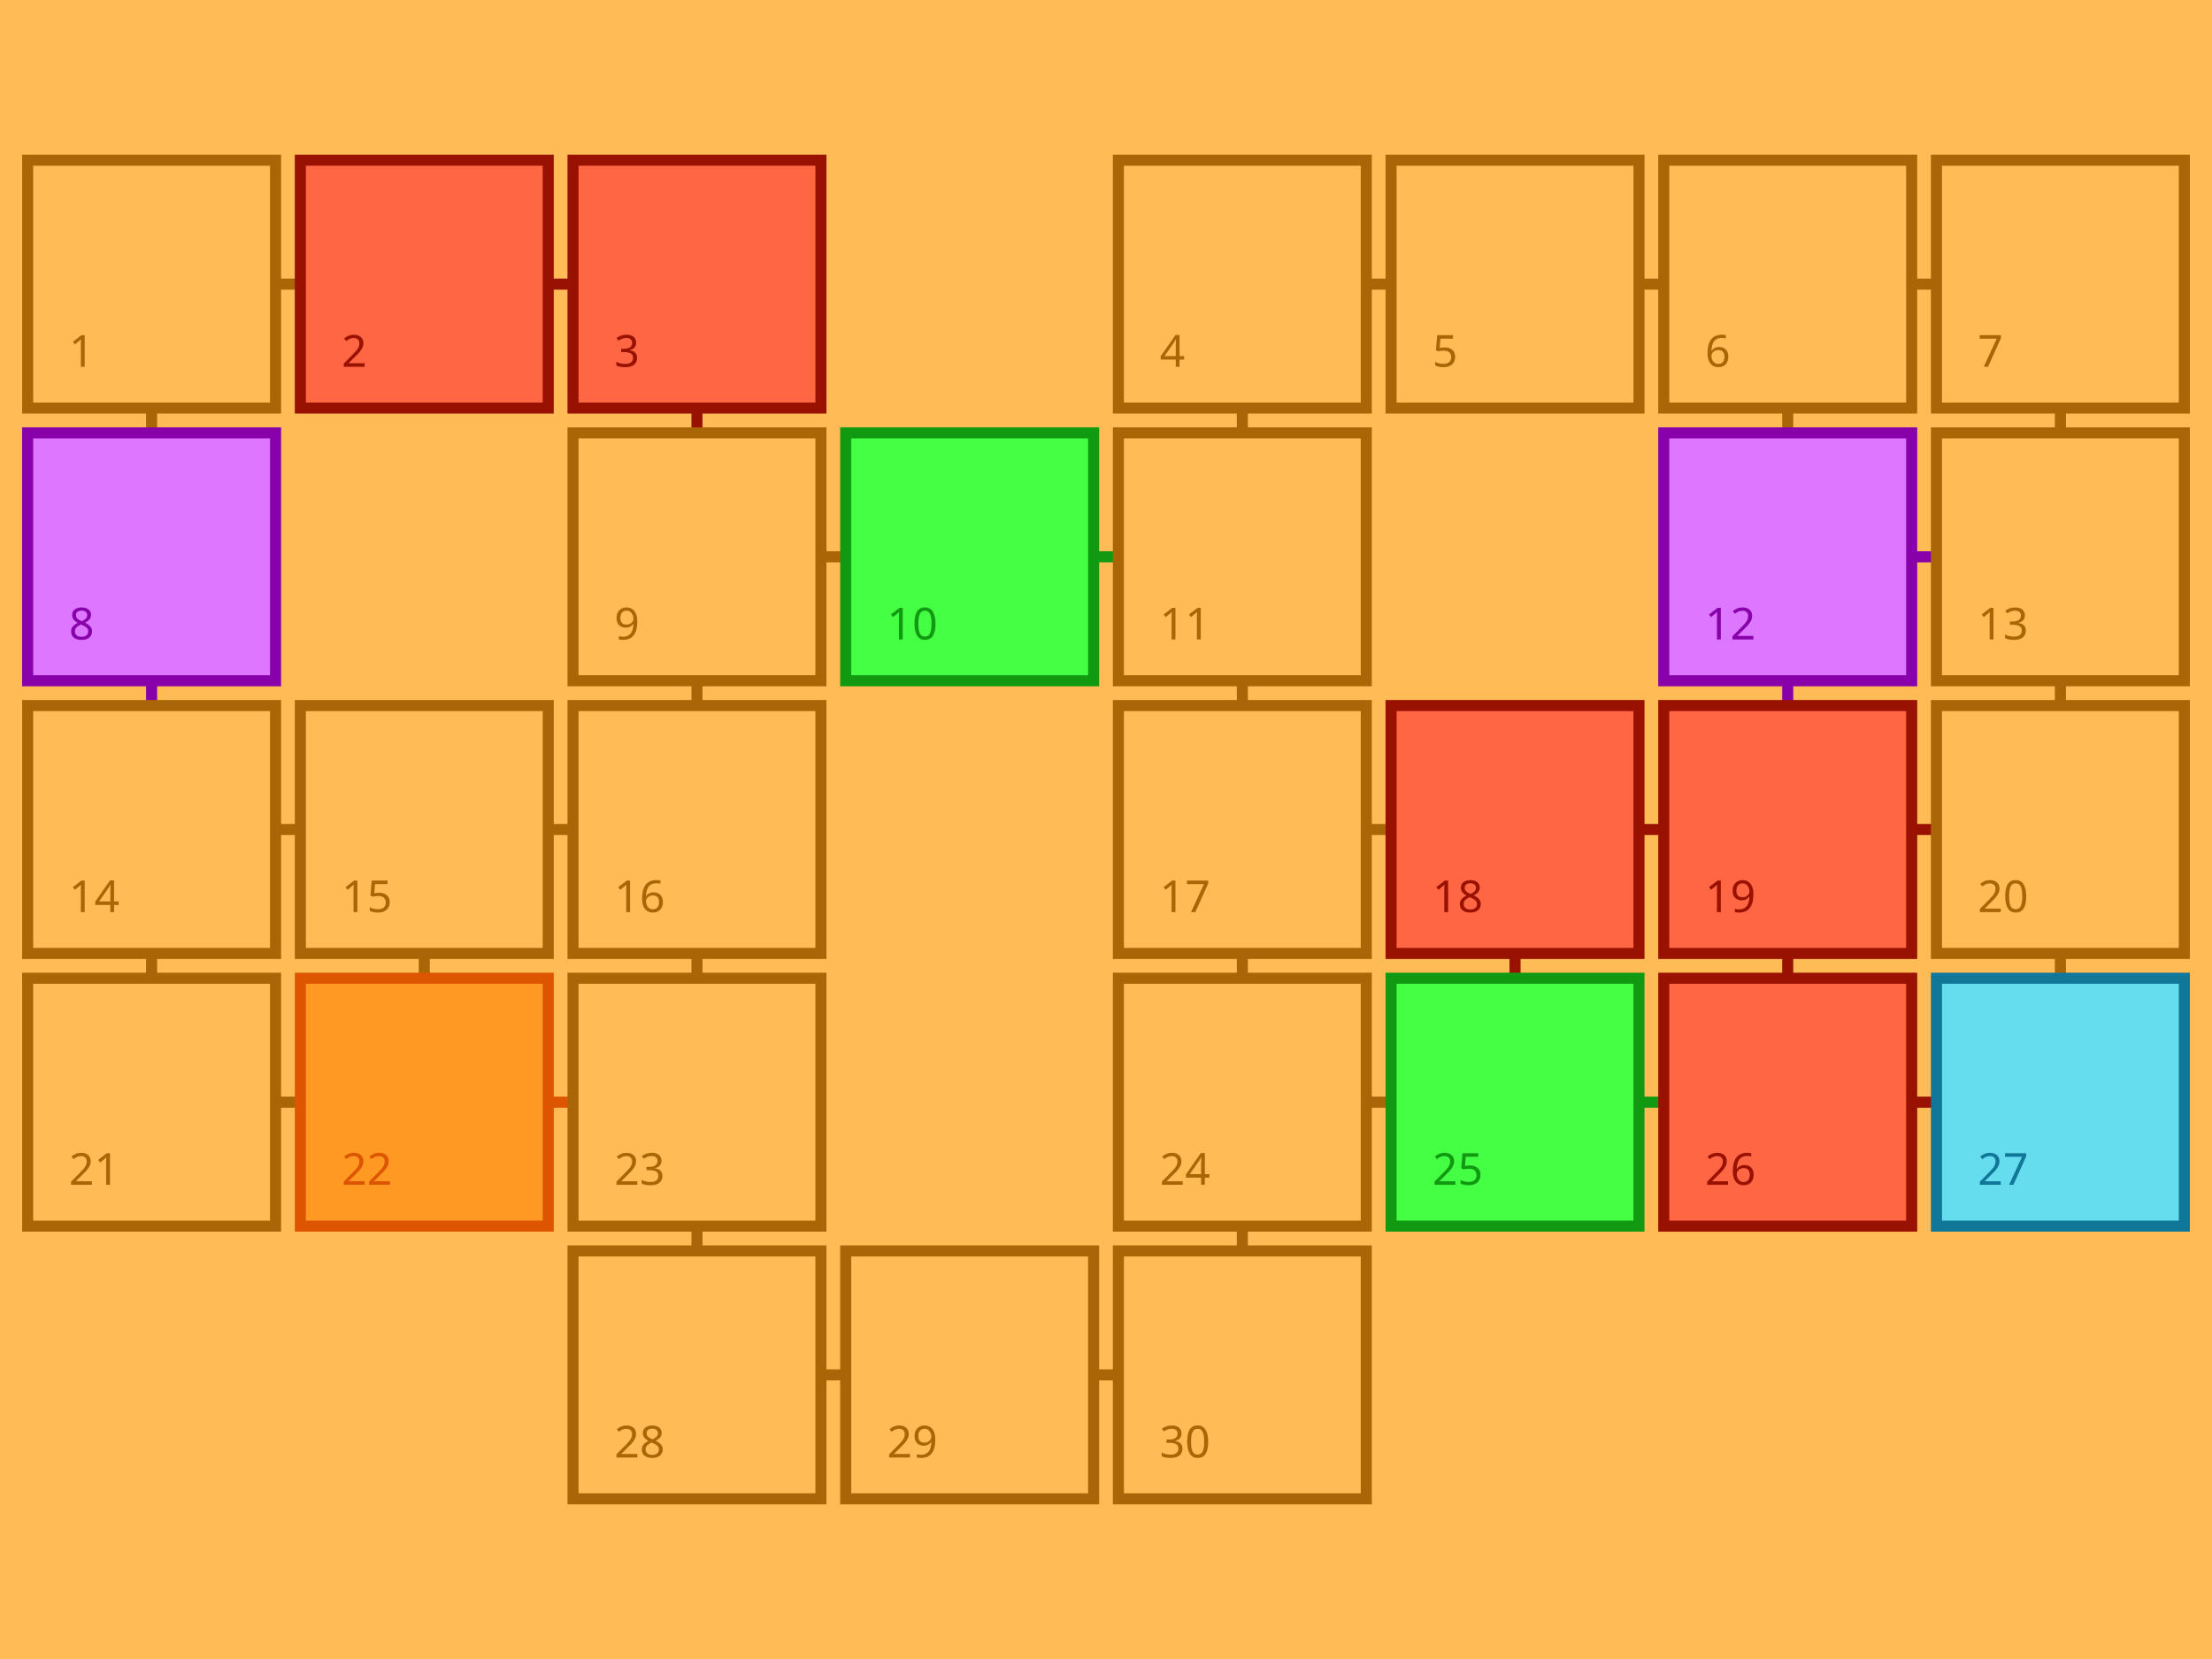
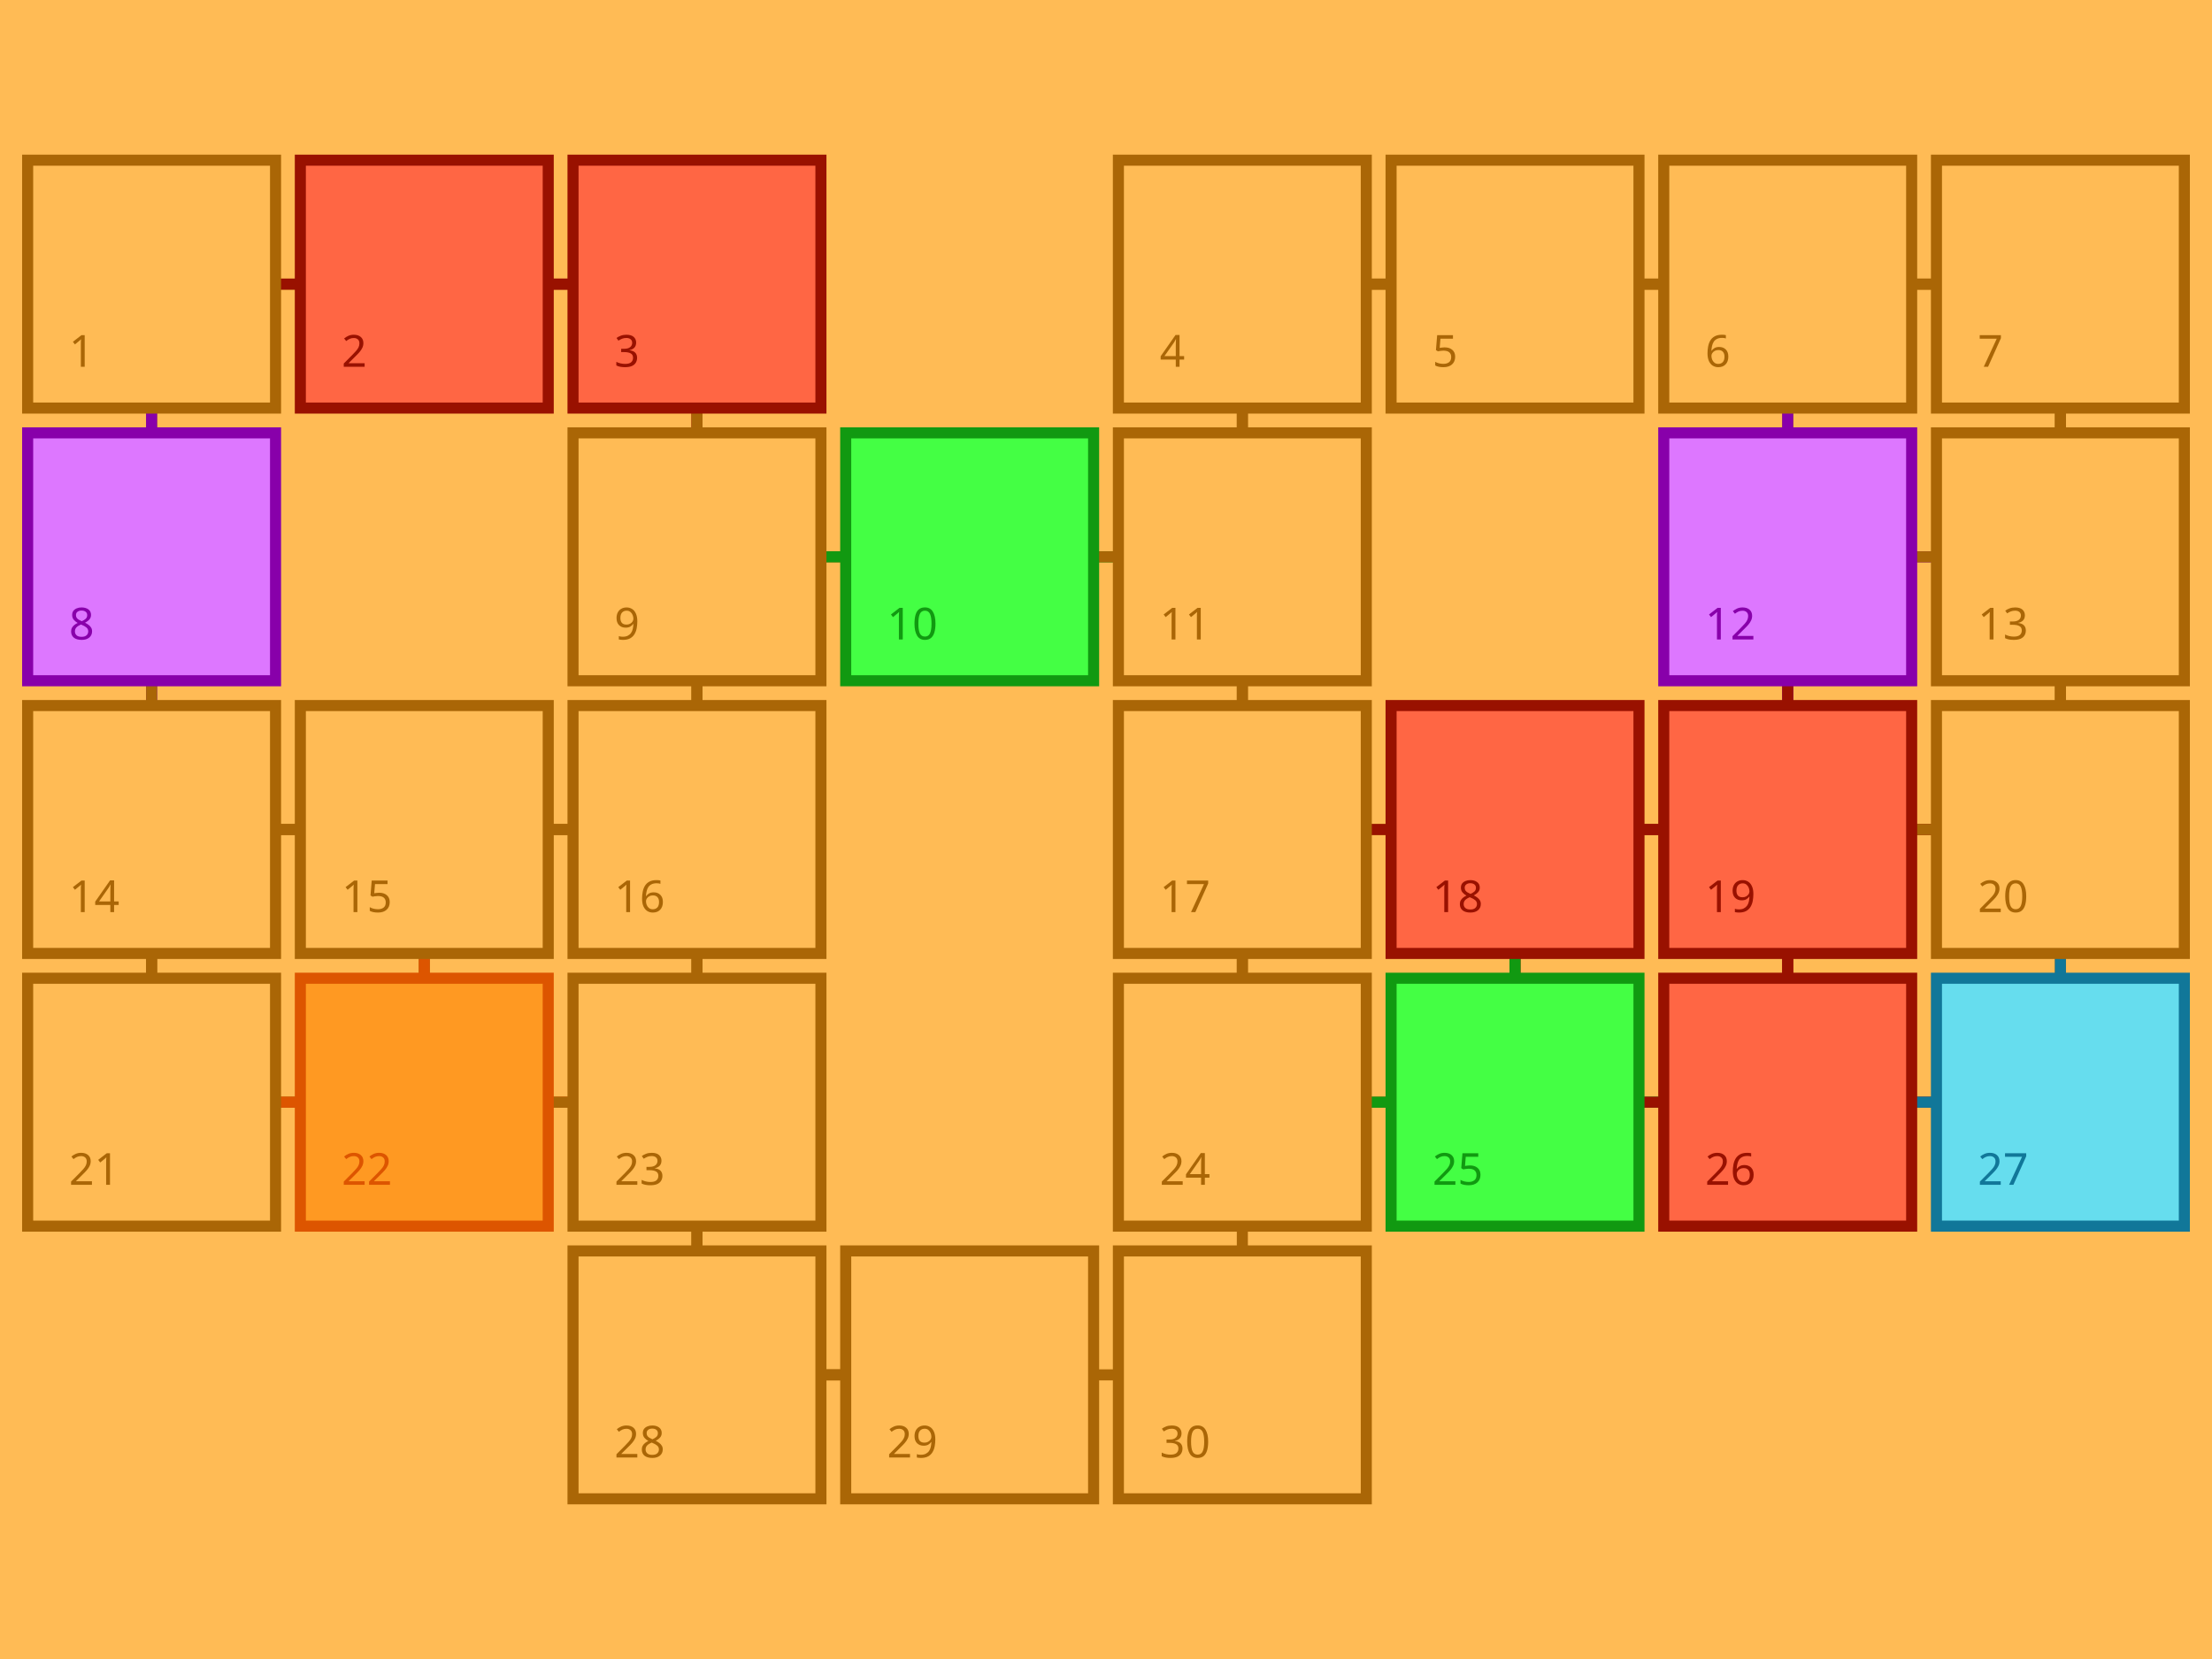
<svg width="800" height="600">
  <polygon points="0,0 0,600 800,600 800,0" fill="#ffbb55" />
  <circle r="4" cx="54.828" cy="102.759" fill="#aa6606" />
  <circle r="4" cx="153.448" cy="102.759" fill="#991100" />
  <circle r="4" cx="252.069" cy="102.759" fill="#991100" />
  <circle r="4" cx="449.31" cy="102.759" fill="#aa6606" />
  <circle r="4" cx="547.931" cy="102.759" fill="#aa6606" />
  <circle r="4" cx="646.552" cy="102.759" fill="#aa6606" />
  <circle r="4" cx="745.172" cy="102.759" fill="#aa6606" />
  <circle r="4" cx="54.828" cy="201.379" fill="#8800aa" />
  <circle r="4" cx="252.069" cy="201.379" fill="#aa6606" />
  <circle r="4" cx="350.69" cy="201.379" fill="#119911" />
  <circle r="4" cx="449.31" cy="201.379" fill="#aa6606" />
  <circle r="4" cx="646.552" cy="201.379" fill="#8800aa" />
  <circle r="4" cx="745.172" cy="201.379" fill="#aa6606" />
  <circle r="4" cx="54.828" cy="300.0" fill="#aa6606" />
  <circle r="4" cx="153.448" cy="300.0" fill="#aa6606" />
  <circle r="4" cx="252.069" cy="300.0" fill="#aa6606" />
  <circle r="4" cx="449.31" cy="300.0" fill="#aa6606" />
  <circle r="4" cx="547.931" cy="300.0" fill="#991100" />
  <circle r="4" cx="646.552" cy="300.0" fill="#991100" />
  <circle r="4" cx="745.172" cy="300.0" fill="#aa6606" />
  <circle r="4" cx="54.828" cy="398.621" fill="#aa6606" />
  <circle r="4" cx="153.448" cy="398.621" fill="#dd5500" />
  <circle r="4" cx="252.069" cy="398.621" fill="#aa6606" />
  <circle r="4" cx="449.31" cy="398.621" fill="#aa6606" />
  <circle r="4" cx="547.931" cy="398.621" fill="#119911" />
  <circle r="4" cx="646.552" cy="398.621" fill="#991100" />
  <circle r="4" cx="745.172" cy="398.621" fill="#117799" />
  <circle r="4" cx="252.069" cy="497.241" fill="#aa6606" />
  <circle r="4" cx="350.69" cy="497.241" fill="#aa6606" />
  <circle r="4" cx="449.31" cy="497.241" fill="#aa6606" />
+   <line x1="54.828" y1="102.759" x2="54.828" y2="102.759" style="stroke:#aa6606;stroke-width:4" />
  <line x1="54.828" y1="102.759" x2="153.448" y2="102.759" style="stroke:#aa6606;stroke-width:4" />
  <line x1="54.828" y1="102.759" x2="54.828" y2="201.379" style="stroke:#aa6606;stroke-width:4" />
+   <line x1="153.448" y1="102.759" x2="54.828" y2="102.759" style="stroke:#991100;stroke-width:4" />
+   <line x1="153.448" y1="102.759" x2="153.448" y2="102.759" style="stroke:#991100;stroke-width:4" />
  <line x1="153.448" y1="102.759" x2="252.069" y2="102.759" style="stroke:#991100;stroke-width:4" />
+   <line x1="252.069" y1="102.759" x2="153.448" y2="102.759" style="stroke:#991100;stroke-width:4" />
+   <line x1="252.069" y1="102.759" x2="252.069" y2="102.759" style="stroke:#991100;stroke-width:4" />
  <line x1="252.069" y1="102.759" x2="252.069" y2="201.379" style="stroke:#991100;stroke-width:4" />
+   <line x1="449.31" y1="102.759" x2="449.31" y2="102.759" style="stroke:#aa6606;stroke-width:4" />
  <line x1="449.31" y1="102.759" x2="547.931" y2="102.759" style="stroke:#aa6606;stroke-width:4" />
  <line x1="449.31" y1="102.759" x2="449.31" y2="201.379" style="stroke:#aa6606;stroke-width:4" />
+   <line x1="547.931" y1="102.759" x2="449.31" y2="102.759" style="stroke:#aa6606;stroke-width:4" />
+   <line x1="547.931" y1="102.759" x2="547.931" y2="102.759" style="stroke:#aa6606;stroke-width:4" />
  <line x1="547.931" y1="102.759" x2="646.552" y2="102.759" style="stroke:#aa6606;stroke-width:4" />
+   <line x1="646.552" y1="102.759" x2="547.931" y2="102.759" style="stroke:#aa6606;stroke-width:4" />
+   <line x1="646.552" y1="102.759" x2="646.552" y2="102.759" style="stroke:#aa6606;stroke-width:4" />
  <line x1="646.552" y1="102.759" x2="745.172" y2="102.759" style="stroke:#aa6606;stroke-width:4" />
  <line x1="646.552" y1="102.759" x2="646.552" y2="201.379" style="stroke:#aa6606;stroke-width:4" />
+   <line x1="745.172" y1="102.759" x2="646.552" y2="102.759" style="stroke:#aa6606;stroke-width:4" />
+   <line x1="745.172" y1="102.759" x2="745.172" y2="102.759" style="stroke:#aa6606;stroke-width:4" />
  <line x1="745.172" y1="102.759" x2="745.172" y2="201.379" style="stroke:#aa6606;stroke-width:4" />
+   <line x1="54.828" y1="201.379" x2="54.828" y2="102.759" style="stroke:#8800aa;stroke-width:4" />
+   <line x1="54.828" y1="201.379" x2="54.828" y2="201.379" style="stroke:#8800aa;stroke-width:4" />
  <line x1="54.828" y1="201.379" x2="54.828" y2="300.0" style="stroke:#8800aa;stroke-width:4" />
+   <line x1="252.069" y1="201.379" x2="252.069" y2="102.759" style="stroke:#aa6606;stroke-width:4" />
+   <line x1="252.069" y1="201.379" x2="252.069" y2="201.379" style="stroke:#aa6606;stroke-width:4" />
  <line x1="252.069" y1="201.379" x2="350.69" y2="201.379" style="stroke:#aa6606;stroke-width:4" />
  <line x1="252.069" y1="201.379" x2="252.069" y2="300.0" style="stroke:#aa6606;stroke-width:4" />
+   <line x1="350.69" y1="201.379" x2="252.069" y2="201.379" style="stroke:#119911;stroke-width:4" />
+   <line x1="350.69" y1="201.379" x2="350.69" y2="201.379" style="stroke:#119911;stroke-width:4" />
  <line x1="350.69" y1="201.379" x2="449.31" y2="201.379" style="stroke:#119911;stroke-width:4" />
+   <line x1="449.31" y1="201.379" x2="449.31" y2="102.759" style="stroke:#aa6606;stroke-width:4" />
+   <line x1="449.31" y1="201.379" x2="350.69" y2="201.379" style="stroke:#aa6606;stroke-width:4" />
+   <line x1="449.31" y1="201.379" x2="449.31" y2="201.379" style="stroke:#aa6606;stroke-width:4" />
  <line x1="449.31" y1="201.379" x2="449.31" y2="300.0" style="stroke:#aa6606;stroke-width:4" />
+   <line x1="646.552" y1="201.379" x2="646.552" y2="102.759" style="stroke:#8800aa;stroke-width:4" />
+   <line x1="646.552" y1="201.379" x2="646.552" y2="201.379" style="stroke:#8800aa;stroke-width:4" />
  <line x1="646.552" y1="201.379" x2="745.172" y2="201.379" style="stroke:#8800aa;stroke-width:4" />
  <line x1="646.552" y1="201.379" x2="646.552" y2="300.0" style="stroke:#8800aa;stroke-width:4" />
+   <line x1="745.172" y1="201.379" x2="745.172" y2="102.759" style="stroke:#aa6606;stroke-width:4" />
+   <line x1="745.172" y1="201.379" x2="646.552" y2="201.379" style="stroke:#aa6606;stroke-width:4" />
+   <line x1="745.172" y1="201.379" x2="745.172" y2="201.379" style="stroke:#aa6606;stroke-width:4" />
  <line x1="745.172" y1="201.379" x2="745.172" y2="300.0" style="stroke:#aa6606;stroke-width:4" />
+   <line x1="54.828" y1="300.0" x2="54.828" y2="201.379" style="stroke:#aa6606;stroke-width:4" />
+   <line x1="54.828" y1="300.0" x2="54.828" y2="300.0" style="stroke:#aa6606;stroke-width:4" />
  <line x1="54.828" y1="300.0" x2="153.448" y2="300.0" style="stroke:#aa6606;stroke-width:4" />
  <line x1="54.828" y1="300.0" x2="54.828" y2="398.621" style="stroke:#aa6606;stroke-width:4" />
+   <line x1="153.448" y1="300.0" x2="54.828" y2="300.0" style="stroke:#aa6606;stroke-width:4" />
+   <line x1="153.448" y1="300.0" x2="153.448" y2="300.0" style="stroke:#aa6606;stroke-width:4" />
  <line x1="153.448" y1="300.0" x2="252.069" y2="300.0" style="stroke:#aa6606;stroke-width:4" />
  <line x1="153.448" y1="300.0" x2="153.448" y2="398.621" style="stroke:#aa6606;stroke-width:4" />
+   <line x1="252.069" y1="300.0" x2="252.069" y2="201.379" style="stroke:#aa6606;stroke-width:4" />
+   <line x1="252.069" y1="300.0" x2="153.448" y2="300.0" style="stroke:#aa6606;stroke-width:4" />
+   <line x1="252.069" y1="300.0" x2="252.069" y2="300.0" style="stroke:#aa6606;stroke-width:4" />
  <line x1="252.069" y1="300.0" x2="252.069" y2="398.621" style="stroke:#aa6606;stroke-width:4" />
+   <line x1="449.31" y1="300.0" x2="449.31" y2="201.379" style="stroke:#aa6606;stroke-width:4" />
+   <line x1="449.31" y1="300.0" x2="449.31" y2="300.0" style="stroke:#aa6606;stroke-width:4" />
  <line x1="449.31" y1="300.0" x2="547.931" y2="300.0" style="stroke:#aa6606;stroke-width:4" />
  <line x1="449.31" y1="300.0" x2="449.31" y2="398.621" style="stroke:#aa6606;stroke-width:4" />
+   <line x1="547.931" y1="300.0" x2="449.31" y2="300.0" style="stroke:#991100;stroke-width:4" />
+   <line x1="547.931" y1="300.0" x2="547.931" y2="300.0" style="stroke:#991100;stroke-width:4" />
  <line x1="547.931" y1="300.0" x2="646.552" y2="300.0" style="stroke:#991100;stroke-width:4" />
  <line x1="547.931" y1="300.0" x2="547.931" y2="398.621" style="stroke:#991100;stroke-width:4" />
+   <line x1="646.552" y1="300.0" x2="646.552" y2="201.379" style="stroke:#991100;stroke-width:4" />
+   <line x1="646.552" y1="300.0" x2="547.931" y2="300.0" style="stroke:#991100;stroke-width:4" />
+   <line x1="646.552" y1="300.0" x2="646.552" y2="300.0" style="stroke:#991100;stroke-width:4" />
  <line x1="646.552" y1="300.0" x2="745.172" y2="300.0" style="stroke:#991100;stroke-width:4" />
  <line x1="646.552" y1="300.0" x2="646.552" y2="398.621" style="stroke:#991100;stroke-width:4" />
+   <line x1="745.172" y1="300.0" x2="745.172" y2="201.379" style="stroke:#aa6606;stroke-width:4" />
+   <line x1="745.172" y1="300.0" x2="646.552" y2="300.0" style="stroke:#aa6606;stroke-width:4" />
+   <line x1="745.172" y1="300.0" x2="745.172" y2="300.0" style="stroke:#aa6606;stroke-width:4" />
  <line x1="745.172" y1="300.0" x2="745.172" y2="398.621" style="stroke:#aa6606;stroke-width:4" />
+   <line x1="54.828" y1="398.621" x2="54.828" y2="300.0" style="stroke:#aa6606;stroke-width:4" />
+   <line x1="54.828" y1="398.621" x2="54.828" y2="398.621" style="stroke:#aa6606;stroke-width:4" />
  <line x1="54.828" y1="398.621" x2="153.448" y2="398.621" style="stroke:#aa6606;stroke-width:4" />
+   <line x1="153.448" y1="398.621" x2="153.448" y2="300.0" style="stroke:#dd5500;stroke-width:4" />
+   <line x1="153.448" y1="398.621" x2="54.828" y2="398.621" style="stroke:#dd5500;stroke-width:4" />
+   <line x1="153.448" y1="398.621" x2="153.448" y2="398.621" style="stroke:#dd5500;stroke-width:4" />
  <line x1="153.448" y1="398.621" x2="252.069" y2="398.621" style="stroke:#dd5500;stroke-width:4" />
+   <line x1="252.069" y1="398.621" x2="252.069" y2="300.0" style="stroke:#aa6606;stroke-width:4" />
+   <line x1="252.069" y1="398.621" x2="153.448" y2="398.621" style="stroke:#aa6606;stroke-width:4" />
+   <line x1="252.069" y1="398.621" x2="252.069" y2="398.621" style="stroke:#aa6606;stroke-width:4" />
  <line x1="252.069" y1="398.621" x2="252.069" y2="497.241" style="stroke:#aa6606;stroke-width:4" />
+   <line x1="449.31" y1="398.621" x2="449.31" y2="300.0" style="stroke:#aa6606;stroke-width:4" />
+   <line x1="449.31" y1="398.621" x2="449.31" y2="398.621" style="stroke:#aa6606;stroke-width:4" />
  <line x1="449.31" y1="398.621" x2="547.931" y2="398.621" style="stroke:#aa6606;stroke-width:4" />
  <line x1="449.31" y1="398.621" x2="449.31" y2="497.241" style="stroke:#aa6606;stroke-width:4" />
+   <line x1="547.931" y1="398.621" x2="547.931" y2="300.0" style="stroke:#119911;stroke-width:4" />
+   <line x1="547.931" y1="398.621" x2="449.31" y2="398.621" style="stroke:#119911;stroke-width:4" />
+   <line x1="547.931" y1="398.621" x2="547.931" y2="398.621" style="stroke:#119911;stroke-width:4" />
  <line x1="547.931" y1="398.621" x2="646.552" y2="398.621" style="stroke:#119911;stroke-width:4" />
+   <line x1="646.552" y1="398.621" x2="646.552" y2="300.0" style="stroke:#991100;stroke-width:4" />
+   <line x1="646.552" y1="398.621" x2="547.931" y2="398.621" style="stroke:#991100;stroke-width:4" />
+   <line x1="646.552" y1="398.621" x2="646.552" y2="398.621" style="stroke:#991100;stroke-width:4" />
  <line x1="646.552" y1="398.621" x2="745.172" y2="398.621" style="stroke:#991100;stroke-width:4" />
+   <line x1="745.172" y1="398.621" x2="745.172" y2="300.0" style="stroke:#117799;stroke-width:4" />
+   <line x1="745.172" y1="398.621" x2="646.552" y2="398.621" style="stroke:#117799;stroke-width:4" />
+   <line x1="745.172" y1="398.621" x2="745.172" y2="398.621" style="stroke:#117799;stroke-width:4" />
+   <line x1="252.069" y1="497.241" x2="252.069" y2="398.621" style="stroke:#aa6606;stroke-width:4" />
+   <line x1="252.069" y1="497.241" x2="252.069" y2="497.241" style="stroke:#aa6606;stroke-width:4" />
  <line x1="252.069" y1="497.241" x2="350.69" y2="497.241" style="stroke:#aa6606;stroke-width:4" />
+   <line x1="350.69" y1="497.241" x2="252.069" y2="497.241" style="stroke:#aa6606;stroke-width:4" />
+   <line x1="350.69" y1="497.241" x2="350.69" y2="497.241" style="stroke:#aa6606;stroke-width:4" />
  <line x1="350.69" y1="497.241" x2="449.31" y2="497.241" style="stroke:#aa6606;stroke-width:4" />
  <polygon points="10.0,57.931 99.655,57.931 99.655,147.586 10.0,147.586" style="fill:#ffbb55;stroke:#aa6606;stroke-width:4" />
  <polygon points="108.621,57.931 198.276,57.931 198.276,147.586 108.621,147.586" style="fill:#ff6644;stroke:#991100;stroke-width:4" />
  <polygon points="207.241,57.931 296.897,57.931 296.897,147.586 207.241,147.586" style="fill:#ff6644;stroke:#991100;stroke-width:4" />
  <polygon points="404.483,57.931 494.138,57.931 494.138,147.586 404.483,147.586" style="fill:#ffbb55;stroke:#aa6606;stroke-width:4" />
  <polygon points="503.103,57.931 592.759,57.931 592.759,147.586 503.103,147.586" style="fill:#ffbb55;stroke:#aa6606;stroke-width:4" />
  <polygon points="601.724,57.931 691.379,57.931 691.379,147.586 601.724,147.586" style="fill:#ffbb55;stroke:#aa6606;stroke-width:4" />
  <polygon points="700.345,57.931 790.0,57.931 790.0,147.586 700.345,147.586" style="fill:#ffbb55;stroke:#aa6606;stroke-width:4" />
  <polygon points="10.0,156.552 99.655,156.552 99.655,246.207 10.0,246.207" style="fill:#dd77ff;stroke:#8800aa;stroke-width:4" />
  <polygon points="207.241,156.552 296.897,156.552 296.897,246.207 207.241,246.207" style="fill:#ffbb55;stroke:#aa6606;stroke-width:4" />
  <polygon points="305.862,156.552 395.517,156.552 395.517,246.207 305.862,246.207" style="fill:#44ff44;stroke:#119911;stroke-width:4" />
  <polygon points="404.483,156.552 494.138,156.552 494.138,246.207 404.483,246.207" style="fill:#ffbb55;stroke:#aa6606;stroke-width:4" />
  <polygon points="601.724,156.552 691.379,156.552 691.379,246.207 601.724,246.207" style="fill:#dd77ff;stroke:#8800aa;stroke-width:4" />
  <polygon points="700.345,156.552 790.0,156.552 790.0,246.207 700.345,246.207" style="fill:#ffbb55;stroke:#aa6606;stroke-width:4" />
  <polygon points="10.0,255.172 99.655,255.172 99.655,344.828 10.0,344.828" style="fill:#ffbb55;stroke:#aa6606;stroke-width:4" />
  <polygon points="108.621,255.172 198.276,255.172 198.276,344.828 108.621,344.828" style="fill:#ffbb55;stroke:#aa6606;stroke-width:4" />
  <polygon points="207.241,255.172 296.897,255.172 296.897,344.828 207.241,344.828" style="fill:#ffbb55;stroke:#aa6606;stroke-width:4" />
  <polygon points="404.483,255.172 494.138,255.172 494.138,344.828 404.483,344.828" style="fill:#ffbb55;stroke:#aa6606;stroke-width:4" />
  <polygon points="503.103,255.172 592.759,255.172 592.759,344.828 503.103,344.828" style="fill:#ff6644;stroke:#991100;stroke-width:4" />
  <polygon points="601.724,255.172 691.379,255.172 691.379,344.828 601.724,344.828" style="fill:#ff6644;stroke:#991100;stroke-width:4" />
  <polygon points="700.345,255.172 790.0,255.172 790.0,344.828 700.345,344.828" style="fill:#ffbb55;stroke:#aa6606;stroke-width:4" />
  <polygon points="10.0,353.793 99.655,353.793 99.655,443.448 10.0,443.448" style="fill:#ffbb55;stroke:#aa6606;stroke-width:4" />
  <polygon points="108.621,353.793 198.276,353.793 198.276,443.448 108.621,443.448" style="fill:#ff9922;stroke:#dd5500;stroke-width:4" />
  <polygon points="207.241,353.793 296.897,353.793 296.897,443.448 207.241,443.448" style="fill:#ffbb55;stroke:#aa6606;stroke-width:4" />
  <polygon points="404.483,353.793 494.138,353.793 494.138,443.448 404.483,443.448" style="fill:#ffbb55;stroke:#aa6606;stroke-width:4" />
  <polygon points="503.103,353.793 592.759,353.793 592.759,443.448 503.103,443.448" style="fill:#44ff44;stroke:#119911;stroke-width:4" />
  <polygon points="601.724,353.793 691.379,353.793 691.379,443.448 601.724,443.448" style="fill:#ff6644;stroke:#991100;stroke-width:4" />
  <polygon points="700.345,353.793 790.0,353.793 790.0,443.448 700.345,443.448" style="fill:#66ddee;stroke:#117799;stroke-width:4" />
  <polygon points="207.241,452.414 296.897,452.414 296.897,542.069 207.241,542.069" style="fill:#ffbb55;stroke:#aa6606;stroke-width:4" />
  <polygon points="305.862,452.414 395.517,452.414 395.517,542.069 305.862,542.069" style="fill:#ffbb55;stroke:#aa6606;stroke-width:4" />
  <polygon points="404.483,452.414 494.138,452.414 494.138,542.069 404.483,542.069" style="fill:#ffbb55;stroke:#aa6606;stroke-width:4" />
  <text x="24.943" y="132.644" fill="#aa6606" font-family="Verdana" font-size="16">1</text>" /&gt;
<text x="123.563" y="132.644" fill="#991100" font-family="Verdana" font-size="16">2</text>" /&gt;
<text x="222.184" y="132.644" fill="#991100" font-family="Verdana" font-size="16">3</text>" /&gt;
<text x="419.425" y="132.644" fill="#aa6606" font-family="Verdana" font-size="16">4</text>" /&gt;
<text x="518.046" y="132.644" fill="#aa6606" font-family="Verdana" font-size="16">5</text>" /&gt;
<text x="616.667" y="132.644" fill="#aa6606" font-family="Verdana" font-size="16">6</text>" /&gt;
<text x="715.287" y="132.644" fill="#aa6606" font-family="Verdana" font-size="16">7</text>" /&gt;
<text x="24.943" y="231.264" fill="#8800aa" font-family="Verdana" font-size="16">8</text>" /&gt;
<text x="222.184" y="231.264" fill="#aa6606" font-family="Verdana" font-size="16">9</text>" /&gt;
<text x="320.805" y="231.264" fill="#119911" font-family="Verdana" font-size="16">10</text>" /&gt;
<text x="419.425" y="231.264" fill="#aa6606" font-family="Verdana" font-size="16">11</text>" /&gt;
<text x="616.667" y="231.264" fill="#8800aa" font-family="Verdana" font-size="16">12</text>" /&gt;
<text x="715.287" y="231.264" fill="#aa6606" font-family="Verdana" font-size="16">13</text>" /&gt;
<text x="24.943" y="329.885" fill="#aa6606" font-family="Verdana" font-size="16">14</text>" /&gt;
<text x="123.563" y="329.885" fill="#aa6606" font-family="Verdana" font-size="16">15</text>" /&gt;
<text x="222.184" y="329.885" fill="#aa6606" font-family="Verdana" font-size="16">16</text>" /&gt;
<text x="419.425" y="329.885" fill="#aa6606" font-family="Verdana" font-size="16">17</text>" /&gt;
<text x="518.046" y="329.885" fill="#991100" font-family="Verdana" font-size="16">18</text>" /&gt;
<text x="616.667" y="329.885" fill="#991100" font-family="Verdana" font-size="16">19</text>" /&gt;
<text x="715.287" y="329.885" fill="#aa6606" font-family="Verdana" font-size="16">20</text>" /&gt;
<text x="24.943" y="428.506" fill="#aa6606" font-family="Verdana" font-size="16">21</text>" /&gt;
<text x="123.563" y="428.506" fill="#dd5500" font-family="Verdana" font-size="16">22</text>" /&gt;
<text x="222.184" y="428.506" fill="#aa6606" font-family="Verdana" font-size="16">23</text>" /&gt;
<text x="419.425" y="428.506" fill="#aa6606" font-family="Verdana" font-size="16">24</text>" /&gt;
<text x="518.046" y="428.506" fill="#119911" font-family="Verdana" font-size="16">25</text>" /&gt;
<text x="616.667" y="428.506" fill="#991100" font-family="Verdana" font-size="16">26</text>" /&gt;
<text x="715.287" y="428.506" fill="#117799" font-family="Verdana" font-size="16">27</text>" /&gt;
<text x="222.184" y="527.126" fill="#aa6606" font-family="Verdana" font-size="16">28</text>" /&gt;
<text x="320.805" y="527.126" fill="#aa6606" font-family="Verdana" font-size="16">29</text>" /&gt;
<text x="419.425" y="527.126" fill="#aa6606" font-family="Verdana" font-size="16">30</text>" /&gt;
</svg>
